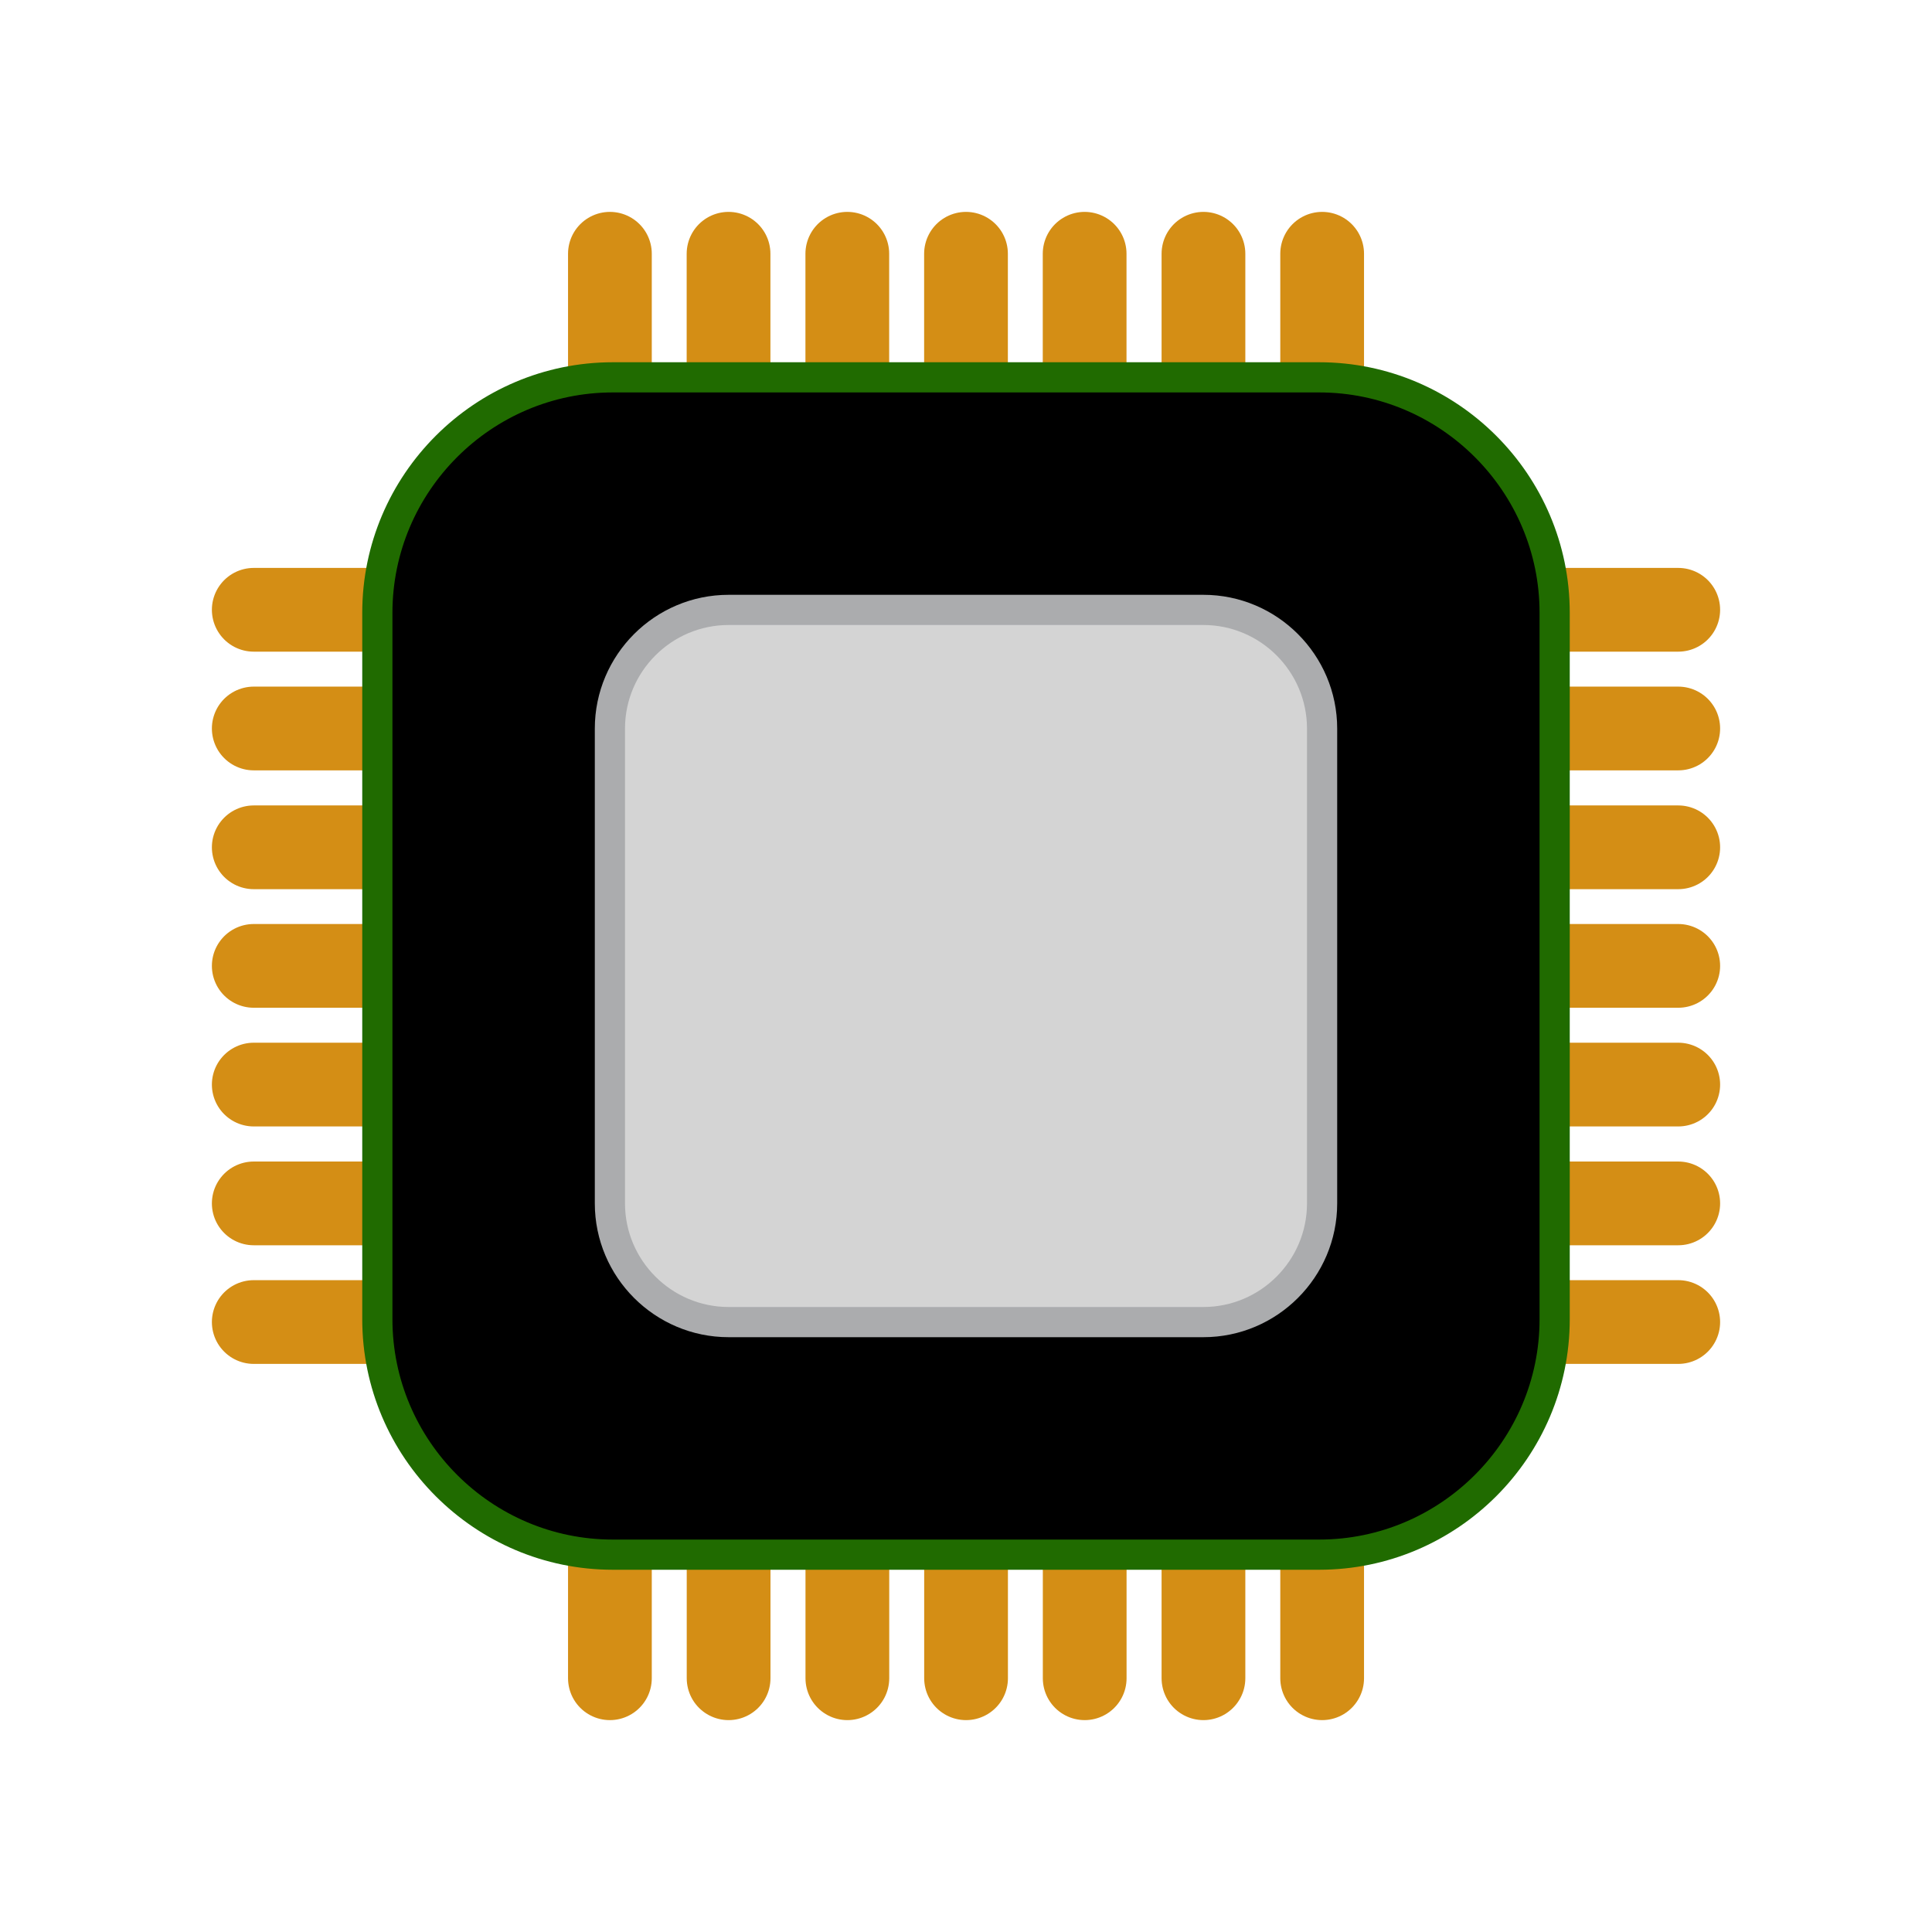
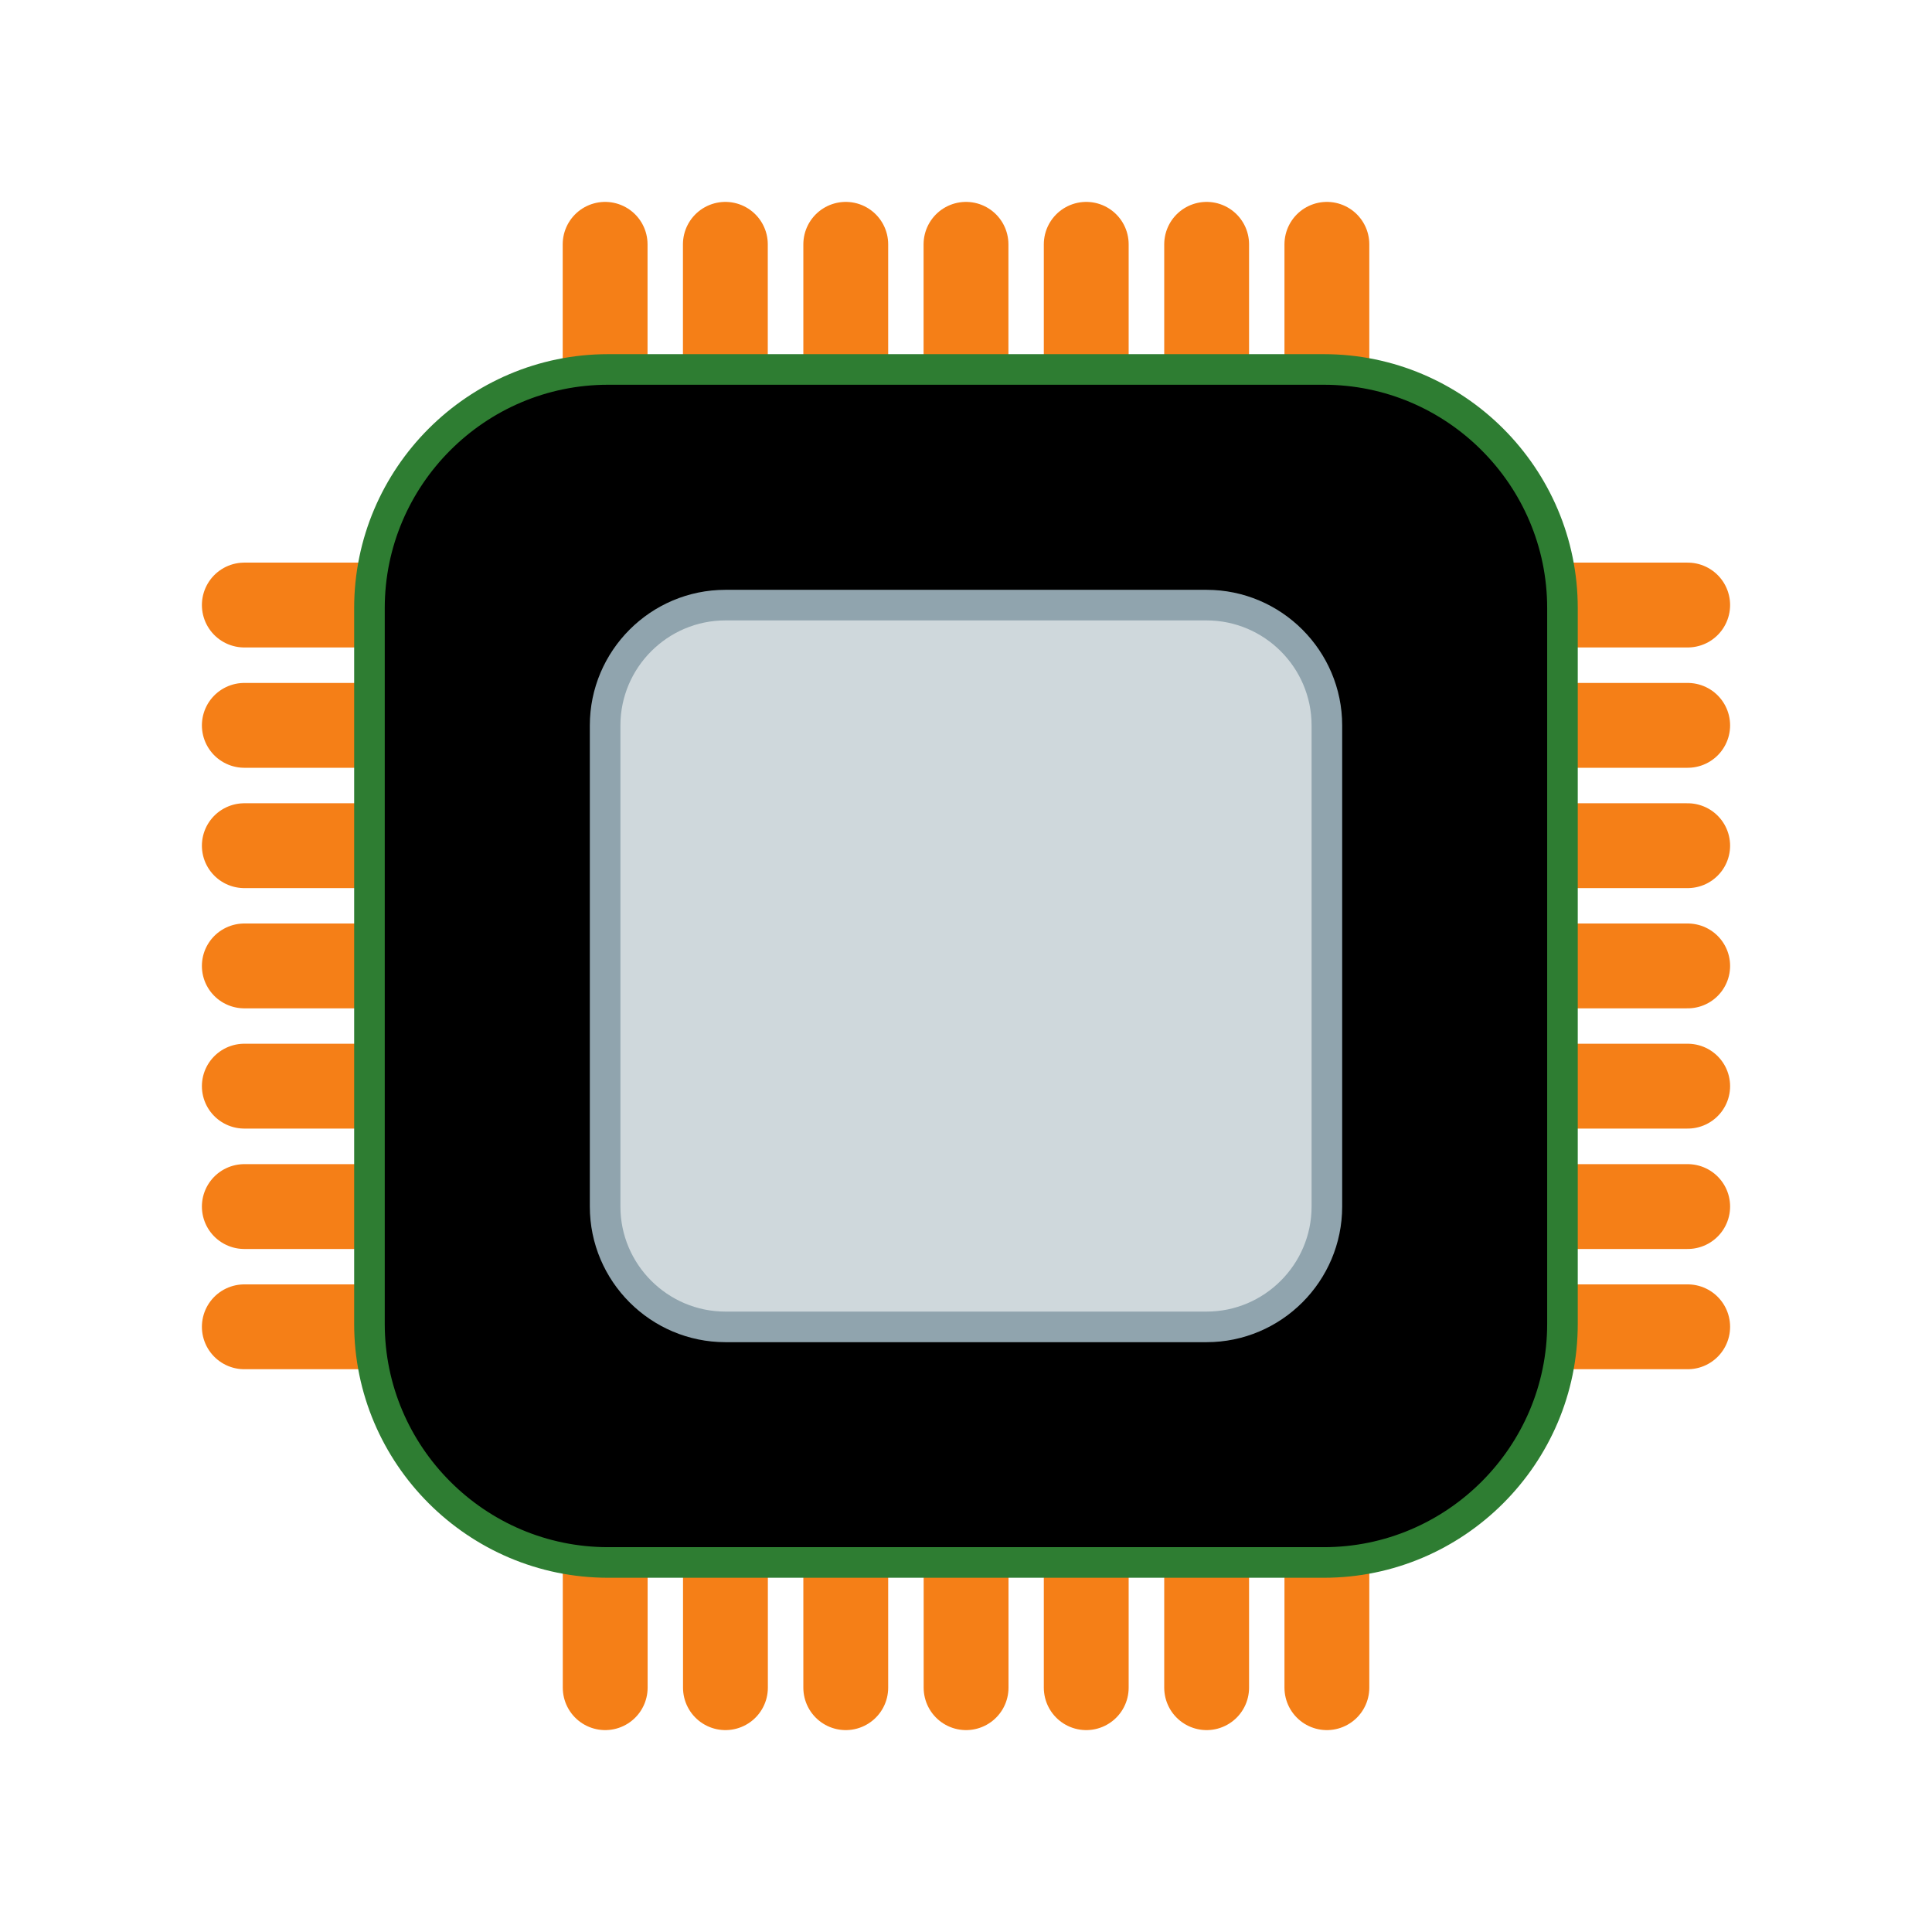
- <svg xmlns="http://www.w3.org/2000/svg" id="svg7384" style="enable-background:new" height="32" width="32" version="1.1">
+ <svg xmlns="http://www.w3.org/2000/svg" id="svg7384" style="enable-background:new" height="24" width="24" version="1.1">
  <defs id="defs7386">
    <style id="style4492" type="text/css">
    .str0 {stroke:#4D4948;stroke-width:0.222}
    .str1 {stroke:#00923F;stroke-width:0.887}
    .str2 {stroke:#E77817;stroke-width:0.887;stroke-linecap:round}
    .fil2 {fill:none}
    .fil0 {fill:#4D4948}
    .fil1 {fill:#B6DDC7}
  </style>
  </defs>
-   <g id="g4735">
-     <line x1="6.169" y1="19.932" x2="4.203" class="fil2 str2" y2="19.932" id="_88823912" style="clip-rule:evenodd;fill:none;fill-rule:evenodd;stroke:#d48e15;stroke-width:1.387;stroke-linecap:round;image-rendering:optimizeQuality;shape-rendering:geometricPrecision;text-rendering:geometricPrecision" />
-     <line x1="6.169" y1="17.964" x2="4.203" class="fil2 str2" y2="17.964" id="_88736048" style="clip-rule:evenodd;fill:none;fill-rule:evenodd;stroke:#d48e15;stroke-width:1.387;stroke-linecap:round;image-rendering:optimizeQuality;shape-rendering:geometricPrecision;text-rendering:geometricPrecision" />
-     <line x1="6.169" y1="14.034" x2="4.203" class="fil2 str2" y2="14.034" id="_88143736" style="clip-rule:evenodd;fill:none;fill-rule:evenodd;stroke:#d48e15;stroke-width:1.387;stroke-linecap:round;image-rendering:optimizeQuality;shape-rendering:geometricPrecision;text-rendering:geometricPrecision" />
-     <line x1="6.169" y1="15.998" x2="4.203" class="fil2 str2" y2="15.998" id="_48273904" style="clip-rule:evenodd;fill:none;fill-rule:evenodd;stroke:#d48e15;stroke-width:1.387;stroke-linecap:round;image-rendering:optimizeQuality;shape-rendering:geometricPrecision;text-rendering:geometricPrecision" />
-     <line x1="6.169" y1="12.066" x2="4.203" class="fil2 str2" y2="12.066" id="_89716888" style="clip-rule:evenodd;fill:none;fill-rule:evenodd;stroke:#d48e15;stroke-width:1.387;stroke-linecap:round;image-rendering:optimizeQuality;shape-rendering:geometricPrecision;text-rendering:geometricPrecision" />
-     <line x1="6.169" y1="10.1" x2="4.203" class="fil2 str2" y2="10.1" id="_48937520" style="clip-rule:evenodd;fill:none;fill-rule:evenodd;stroke:#d48e15;stroke-width:1.387;stroke-linecap:round;image-rendering:optimizeQuality;shape-rendering:geometricPrecision;text-rendering:geometricPrecision" />
-     <line x1="6.169" y1="21.897" x2="4.203" class="fil2 str2" y2="21.897" id="_89602488" style="clip-rule:evenodd;fill:none;fill-rule:evenodd;stroke:#d48e15;stroke-width:1.387;stroke-linecap:round;image-rendering:optimizeQuality;shape-rendering:geometricPrecision;text-rendering:geometricPrecision" />
-     <line x1="27.797" y1="19.932" x2="25.83" class="fil2 str2" y2="19.932" id="_89828912" style="clip-rule:evenodd;fill:none;fill-rule:evenodd;stroke:#d48e15;stroke-width:1.387;stroke-linecap:round;image-rendering:optimizeQuality;shape-rendering:geometricPrecision;text-rendering:geometricPrecision" />
-     <line x1="27.797" y1="17.964" x2="25.83" class="fil2 str2" y2="17.964" id="_89543800" style="clip-rule:evenodd;fill:none;fill-rule:evenodd;stroke:#d48e15;stroke-width:1.387;stroke-linecap:round;image-rendering:optimizeQuality;shape-rendering:geometricPrecision;text-rendering:geometricPrecision" />
-     <line x1="27.797" y1="14.034" x2="25.83" class="fil2 str2" y2="14.034" id="_89561224" style="clip-rule:evenodd;fill:none;fill-rule:evenodd;stroke:#d48e15;stroke-width:1.387;stroke-linecap:round;image-rendering:optimizeQuality;shape-rendering:geometricPrecision;text-rendering:geometricPrecision" />
-     <line x1="27.797" y1="15.998" x2="25.83" class="fil2 str2" y2="15.998" id="_89921928" style="clip-rule:evenodd;fill:none;fill-rule:evenodd;stroke:#d48e15;stroke-width:1.387;stroke-linecap:round;image-rendering:optimizeQuality;shape-rendering:geometricPrecision;text-rendering:geometricPrecision" />
-     <line x1="27.797" y1="12.066" x2="25.83" class="fil2 str2" y2="12.066" id="_88834840" style="clip-rule:evenodd;fill:none;fill-rule:evenodd;stroke:#d48e15;stroke-width:1.387;stroke-linecap:round;image-rendering:optimizeQuality;shape-rendering:geometricPrecision;text-rendering:geometricPrecision" />
-     <line x1="27.797" y1="10.1" x2="25.83" class="fil2 str2" y2="10.1" id="_89246736" style="clip-rule:evenodd;fill:none;fill-rule:evenodd;stroke:#d48e15;stroke-width:1.387;stroke-linecap:round;image-rendering:optimizeQuality;shape-rendering:geometricPrecision;text-rendering:geometricPrecision" />
-     <line x1="27.797" y1="21.897" x2="25.83" class="fil2 str2" y2="21.897" id="_88756544" style="clip-rule:evenodd;fill:none;fill-rule:evenodd;stroke:#d48e15;stroke-width:1.387;stroke-linecap:round;image-rendering:optimizeQuality;shape-rendering:geometricPrecision;text-rendering:geometricPrecision" />
-     <line x1="12.068" y1="27.797" x2="12.068" class="fil2 str2" y2="25.83" id="_89076960" style="clip-rule:evenodd;fill:none;fill-rule:evenodd;stroke:#d48e15;stroke-width:1.387;stroke-linecap:round;image-rendering:optimizeQuality;shape-rendering:geometricPrecision;text-rendering:geometricPrecision" />
-     <line x1="14.035" y1="27.797" x2="14.035" class="fil2 str2" y2="25.83" id="_48963016" style="clip-rule:evenodd;fill:none;fill-rule:evenodd;stroke:#d48e15;stroke-width:1.387;stroke-linecap:round;image-rendering:optimizeQuality;shape-rendering:geometricPrecision;text-rendering:geometricPrecision" />
-     <line x1="17.966" y1="27.797" x2="17.966" class="fil2 str2" y2="25.83" id="_48844704" style="clip-rule:evenodd;fill:none;fill-rule:evenodd;stroke:#d48e15;stroke-width:1.387;stroke-linecap:round;image-rendering:optimizeQuality;shape-rendering:geometricPrecision;text-rendering:geometricPrecision" />
-     <line x1="16.001" y1="27.797" x2="16.001" class="fil2 str2" y2="25.83" id="_88113480" style="clip-rule:evenodd;fill:none;fill-rule:evenodd;stroke:#d48e15;stroke-width:1.387;stroke-linecap:round;image-rendering:optimizeQuality;shape-rendering:geometricPrecision;text-rendering:geometricPrecision" />
-     <line x1="19.933" y1="27.797" x2="19.933" class="fil2 str2" y2="25.83" id="_89775784" style="clip-rule:evenodd;fill:none;fill-rule:evenodd;stroke:#d48e15;stroke-width:1.387;stroke-linecap:round;image-rendering:optimizeQuality;shape-rendering:geometricPrecision;text-rendering:geometricPrecision" />
-     <line x1="21.899" y1="27.797" x2="21.899" class="fil2 str2" y2="25.83" id="_90153440" style="clip-rule:evenodd;fill:none;fill-rule:evenodd;stroke:#d48e15;stroke-width:1.387;stroke-linecap:round;image-rendering:optimizeQuality;shape-rendering:geometricPrecision;text-rendering:geometricPrecision" />
-     <line x1="10.102" y1="27.797" x2="10.102" class="fil2 str2" y2="25.83" id="_89263648" style="clip-rule:evenodd;fill:none;fill-rule:evenodd;stroke:#d48e15;stroke-width:1.387;stroke-linecap:round;image-rendering:optimizeQuality;shape-rendering:geometricPrecision;text-rendering:geometricPrecision" />
-     <line x1="12.067" y1="6.169" x2="12.067" class="fil2 str2" y2="4.203" id="_87389504" style="clip-rule:evenodd;fill:none;fill-rule:evenodd;stroke:#d48e15;stroke-width:1.387;stroke-linecap:round;image-rendering:optimizeQuality;shape-rendering:geometricPrecision;text-rendering:geometricPrecision" />
-     <line x1="14.034" y1="6.169" x2="14.034" class="fil2 str2" y2="4.203" id="_89109736" style="clip-rule:evenodd;fill:none;fill-rule:evenodd;stroke:#d48e15;stroke-width:1.387;stroke-linecap:round;image-rendering:optimizeQuality;shape-rendering:geometricPrecision;text-rendering:geometricPrecision" />
-     <line x1="17.965" y1="6.169" x2="17.965" class="fil2 str2" y2="4.203" id="_89134072" style="clip-rule:evenodd;fill:none;fill-rule:evenodd;stroke:#d48e15;stroke-width:1.387;stroke-linecap:round;image-rendering:optimizeQuality;shape-rendering:geometricPrecision;text-rendering:geometricPrecision" />
-     <line x1="16" y1="6.169" x2="16" class="fil2 str2" y2="4.203" id="_87133032" style="clip-rule:evenodd;fill:none;fill-rule:evenodd;stroke:#d48e15;stroke-width:1.387;stroke-linecap:round;image-rendering:optimizeQuality;shape-rendering:geometricPrecision;text-rendering:geometricPrecision" />
-     <line x1="19.933" y1="6.169" x2="19.933" class="fil2 str2" y2="4.203" id="_46320336" style="clip-rule:evenodd;fill:none;fill-rule:evenodd;stroke:#d48e15;stroke-width:1.387;stroke-linecap:round;image-rendering:optimizeQuality;shape-rendering:geometricPrecision;text-rendering:geometricPrecision" />
-     <line x1="21.899" y1="6.169" x2="21.899" class="fil2 str2" y2="4.203" id="_49016112" style="clip-rule:evenodd;fill:none;fill-rule:evenodd;stroke:#d48e15;stroke-width:1.387;stroke-linecap:round;image-rendering:optimizeQuality;shape-rendering:geometricPrecision;text-rendering:geometricPrecision" />
-     <line x1="10.102" y1="6.169" x2="10.102" class="fil2 str2" y2="4.203" id="_89046112" style="clip-rule:evenodd;fill:none;fill-rule:evenodd;stroke:#d48e15;stroke-width:1.387;stroke-linecap:round;image-rendering:optimizeQuality;shape-rendering:geometricPrecision;text-rendering:geometricPrecision" />
-     <path class="fil0 str0" d="m 10.15,6.25 h 11.7 c 2.148,0 3.9,1.752 3.9,3.9 v 11.7 c 0,2.148 -1.752,3.9 -3.9,3.9 H 10.15 c -2.148,0 -3.9,-1.752 -3.9,-3.9 V 10.15 c 0,-2.148 1.752,-3.9 3.9,-3.9 z" id="_89802448" style="clip-rule:evenodd;fill:#000000;fill-rule:evenodd;stroke:#206b00;stroke-width:0.5;stroke-miterlimit:4;stroke-dasharray:none;image-rendering:optimizeQuality;shape-rendering:geometricPrecision;text-rendering:geometricPrecision" />
-     <path class="fil1 str1" d="m 12.068,10.102 h 7.864 c 1.083,0 1.966,0.883 1.966,1.966 v 7.864 c 0,1.083 -0.883,1.966 -1.966,1.966 h -7.864 c -1.083,0 -1.966,-0.883 -1.966,-1.966 v -7.864 c 0,-1.083 0.883,-1.966 1.966,-1.966 z" id="_90022912" style="clip-rule:evenodd;fill:#d4d4d4;fill-rule:evenodd;stroke:#abacae;stroke-width:0.5;stroke-miterlimit:4;stroke-dasharray:none;image-rendering:optimizeQuality;shape-rendering:geometricPrecision;text-rendering:geometricPrecision" />
+   <g id="g954" transform="matrix(1.013334,0,0,1.013334,-0.1600022,-0.1600001)">
+     <line x1="4.627" y1="14.949" x2="3.153" class="fil2 str2" y2="14.949" id="_88823912" style="clip-rule:evenodd;fill:none;fill-rule:evenodd;stroke:#f57f17;stroke-width:1.04;stroke-linecap:round;image-rendering:optimizeQuality;shape-rendering:geometricPrecision;text-rendering:geometricPrecision" />
+     <line x1="4.627" y1="13.473" x2="3.153" class="fil2 str2" y2="13.473" id="_88736048" style="clip-rule:evenodd;fill:none;fill-rule:evenodd;stroke:#f57f17;stroke-width:1.04;stroke-linecap:round;image-rendering:optimizeQuality;shape-rendering:geometricPrecision;text-rendering:geometricPrecision" />
+     <line x1="4.627" y1="10.525" x2="3.153" class="fil2 str2" y2="10.525" id="_88143736" style="clip-rule:evenodd;fill:none;fill-rule:evenodd;stroke:#f57f17;stroke-width:1.04;stroke-linecap:round;image-rendering:optimizeQuality;shape-rendering:geometricPrecision;text-rendering:geometricPrecision" />
+     <line x1="4.627" y1="11.999" x2="3.153" class="fil2 str2" y2="11.999" id="_48273904" style="clip-rule:evenodd;fill:none;fill-rule:evenodd;stroke:#f57f17;stroke-width:1.04;stroke-linecap:round;image-rendering:optimizeQuality;shape-rendering:geometricPrecision;text-rendering:geometricPrecision" />
+     <line x1="4.627" y1="9.05" x2="3.153" class="fil2 str2" y2="9.05" id="_89716888" style="clip-rule:evenodd;fill:none;fill-rule:evenodd;stroke:#f57f17;stroke-width:1.04;stroke-linecap:round;image-rendering:optimizeQuality;shape-rendering:geometricPrecision;text-rendering:geometricPrecision" />
+     <line x1="4.627" y1="7.575" x2="3.153" class="fil2 str2" y2="7.575" id="_48937520" style="clip-rule:evenodd;fill:none;fill-rule:evenodd;stroke:#f57f17;stroke-width:1.04;stroke-linecap:round;image-rendering:optimizeQuality;shape-rendering:geometricPrecision;text-rendering:geometricPrecision" />
+     <line x1="4.627" y1="16.423" x2="3.153" class="fil2 str2" y2="16.423" id="_89602488" style="clip-rule:evenodd;fill:none;fill-rule:evenodd;stroke:#f57f17;stroke-width:1.04;stroke-linecap:round;image-rendering:optimizeQuality;shape-rendering:geometricPrecision;text-rendering:geometricPrecision" />
+     <line x1="20.847" y1="14.949" x2="19.372" class="fil2 str2" y2="14.949" id="_89828912" style="clip-rule:evenodd;fill:none;fill-rule:evenodd;stroke:#f57f17;stroke-width:1.04;stroke-linecap:round;image-rendering:optimizeQuality;shape-rendering:geometricPrecision;text-rendering:geometricPrecision" />
+     <line x1="20.847" y1="13.473" x2="19.372" class="fil2 str2" y2="13.473" id="_89543800" style="clip-rule:evenodd;fill:none;fill-rule:evenodd;stroke:#f57f17;stroke-width:1.04;stroke-linecap:round;image-rendering:optimizeQuality;shape-rendering:geometricPrecision;text-rendering:geometricPrecision" />
+     <line x1="20.847" y1="10.525" x2="19.372" class="fil2 str2" y2="10.525" id="_89561224" style="clip-rule:evenodd;fill:none;fill-rule:evenodd;stroke:#f57f17;stroke-width:1.04;stroke-linecap:round;image-rendering:optimizeQuality;shape-rendering:geometricPrecision;text-rendering:geometricPrecision" />
+     <line x1="20.847" y1="11.999" x2="19.372" class="fil2 str2" y2="11.999" id="_89921928" style="clip-rule:evenodd;fill:none;fill-rule:evenodd;stroke:#f57f17;stroke-width:1.04;stroke-linecap:round;image-rendering:optimizeQuality;shape-rendering:geometricPrecision;text-rendering:geometricPrecision" />
+     <line x1="20.847" y1="9.05" x2="19.372" class="fil2 str2" y2="9.05" id="_88834840" style="clip-rule:evenodd;fill:none;fill-rule:evenodd;stroke:#f57f17;stroke-width:1.04;stroke-linecap:round;image-rendering:optimizeQuality;shape-rendering:geometricPrecision;text-rendering:geometricPrecision" />
+     <line x1="20.847" y1="7.575" x2="19.372" class="fil2 str2" y2="7.575" id="_89246736" style="clip-rule:evenodd;fill:none;fill-rule:evenodd;stroke:#f57f17;stroke-width:1.04;stroke-linecap:round;image-rendering:optimizeQuality;shape-rendering:geometricPrecision;text-rendering:geometricPrecision" />
+     <line x1="20.847" y1="16.423" x2="19.372" class="fil2 str2" y2="16.423" id="_88756544" style="clip-rule:evenodd;fill:none;fill-rule:evenodd;stroke:#f57f17;stroke-width:1.04;stroke-linecap:round;image-rendering:optimizeQuality;shape-rendering:geometricPrecision;text-rendering:geometricPrecision" />
+     <line x1="9.051" y1="20.847" x2="9.051" class="fil2 str2" y2="19.372" id="_89076960" style="clip-rule:evenodd;fill:none;fill-rule:evenodd;stroke:#f57f17;stroke-width:1.04;stroke-linecap:round;image-rendering:optimizeQuality;shape-rendering:geometricPrecision;text-rendering:geometricPrecision" />
+     <line x1="10.526" y1="20.847" x2="10.526" class="fil2 str2" y2="19.372" id="_48963016" style="clip-rule:evenodd;fill:none;fill-rule:evenodd;stroke:#f57f17;stroke-width:1.04;stroke-linecap:round;image-rendering:optimizeQuality;shape-rendering:geometricPrecision;text-rendering:geometricPrecision" />
+     <line x1="13.474" y1="20.847" x2="13.474" class="fil2 str2" y2="19.372" id="_48844704" style="clip-rule:evenodd;fill:none;fill-rule:evenodd;stroke:#f57f17;stroke-width:1.04;stroke-linecap:round;image-rendering:optimizeQuality;shape-rendering:geometricPrecision;text-rendering:geometricPrecision" />
+     <line x1="12.001" y1="20.847" x2="12.001" class="fil2 str2" y2="19.372" id="_88113480" style="clip-rule:evenodd;fill:none;fill-rule:evenodd;stroke:#f57f17;stroke-width:1.04;stroke-linecap:round;image-rendering:optimizeQuality;shape-rendering:geometricPrecision;text-rendering:geometricPrecision" />
+     <line x1="14.95" y1="20.847" x2="14.95" class="fil2 str2" y2="19.372" id="_89775784" style="clip-rule:evenodd;fill:none;fill-rule:evenodd;stroke:#f57f17;stroke-width:1.04;stroke-linecap:round;image-rendering:optimizeQuality;shape-rendering:geometricPrecision;text-rendering:geometricPrecision" />
+     <line x1="16.424" y1="20.847" x2="16.424" class="fil2 str2" y2="19.372" id="_90153440" style="clip-rule:evenodd;fill:none;fill-rule:evenodd;stroke:#f57f17;stroke-width:1.04;stroke-linecap:round;image-rendering:optimizeQuality;shape-rendering:geometricPrecision;text-rendering:geometricPrecision" />
+     <line x1="7.577" y1="20.847" x2="7.577" class="fil2 str2" y2="19.372" id="_89263648" style="clip-rule:evenodd;fill:none;fill-rule:evenodd;stroke:#f57f17;stroke-width:1.04;stroke-linecap:round;image-rendering:optimizeQuality;shape-rendering:geometricPrecision;text-rendering:geometricPrecision" />
+     <line x1="9.05" y1="4.627" x2="9.05" class="fil2 str2" y2="3.153" id="_87389504" style="clip-rule:evenodd;fill:none;fill-rule:evenodd;stroke:#f57f17;stroke-width:1.04;stroke-linecap:round;image-rendering:optimizeQuality;shape-rendering:geometricPrecision;text-rendering:geometricPrecision" />
+     <line x1="10.526" y1="4.627" x2="10.526" class="fil2 str2" y2="3.153" id="_89109736" style="clip-rule:evenodd;fill:none;fill-rule:evenodd;stroke:#f57f17;stroke-width:1.04;stroke-linecap:round;image-rendering:optimizeQuality;shape-rendering:geometricPrecision;text-rendering:geometricPrecision" />
+     <line x1="13.474" y1="4.627" x2="13.474" class="fil2 str2" y2="3.153" id="_89134072" style="clip-rule:evenodd;fill:none;fill-rule:evenodd;stroke:#f57f17;stroke-width:1.04;stroke-linecap:round;image-rendering:optimizeQuality;shape-rendering:geometricPrecision;text-rendering:geometricPrecision" />
+     <line x1="12" y1="4.627" x2="12" class="fil2 str2" y2="3.153" id="_87133032" style="clip-rule:evenodd;fill:none;fill-rule:evenodd;stroke:#f57f17;stroke-width:1.04;stroke-linecap:round;image-rendering:optimizeQuality;shape-rendering:geometricPrecision;text-rendering:geometricPrecision" />
+     <line x1="14.95" y1="4.627" x2="14.95" class="fil2 str2" y2="3.153" id="_46320336" style="clip-rule:evenodd;fill:none;fill-rule:evenodd;stroke:#f57f17;stroke-width:1.04;stroke-linecap:round;image-rendering:optimizeQuality;shape-rendering:geometricPrecision;text-rendering:geometricPrecision" />
+     <line x1="16.424" y1="4.627" x2="16.424" class="fil2 str2" y2="3.153" id="_49016112" style="clip-rule:evenodd;fill:none;fill-rule:evenodd;stroke:#f57f17;stroke-width:1.04;stroke-linecap:round;image-rendering:optimizeQuality;shape-rendering:geometricPrecision;text-rendering:geometricPrecision" />
+     <line x1="7.576" y1="4.627" x2="7.576" class="fil2 str2" y2="3.153" id="_89046112" style="clip-rule:evenodd;fill:none;fill-rule:evenodd;stroke:#f57f17;stroke-width:1.04;stroke-linecap:round;image-rendering:optimizeQuality;shape-rendering:geometricPrecision;text-rendering:geometricPrecision" />
+     <path class="fil0 str0" d="m 7.612,4.687 h 8.775 c 1.611,0 2.925,1.314 2.925,2.925 v 8.775 c 0,1.611 -1.314,2.925 -2.925,2.925 H 7.612 c -1.611,0 -2.925,-1.314 -2.925,-2.925 V 7.612 c 0,-1.611 1.314,-2.925 2.925,-2.925 z" id="_89802448" style="clip-rule:evenodd;fill:#000000;fill-rule:evenodd;stroke:#2e7d32;stroke-width:0.375;stroke-miterlimit:4;stroke-dasharray:none;image-rendering:optimizeQuality;shape-rendering:geometricPrecision;text-rendering:geometricPrecision" />
+     <path class="fil1 str1" d="m 9.051,7.576 h 5.898 c 0.812,0 1.475,0.662 1.475,1.475 v 5.898 c 0,0.812 -0.662,1.475 -1.475,1.475 H 9.051 c -0.812,0 -1.475,-0.662 -1.475,-1.475 V 9.051 c 0,-0.812 0.662,-1.475 1.475,-1.475 z" id="_90022912" style="clip-rule:evenodd;fill:#cfd8dc;fill-rule:evenodd;stroke:#90a4ae;stroke-width:0.375;stroke-miterlimit:4;stroke-dasharray:none;image-rendering:optimizeQuality;shape-rendering:geometricPrecision;text-rendering:geometricPrecision" />
  </g>
</svg>
